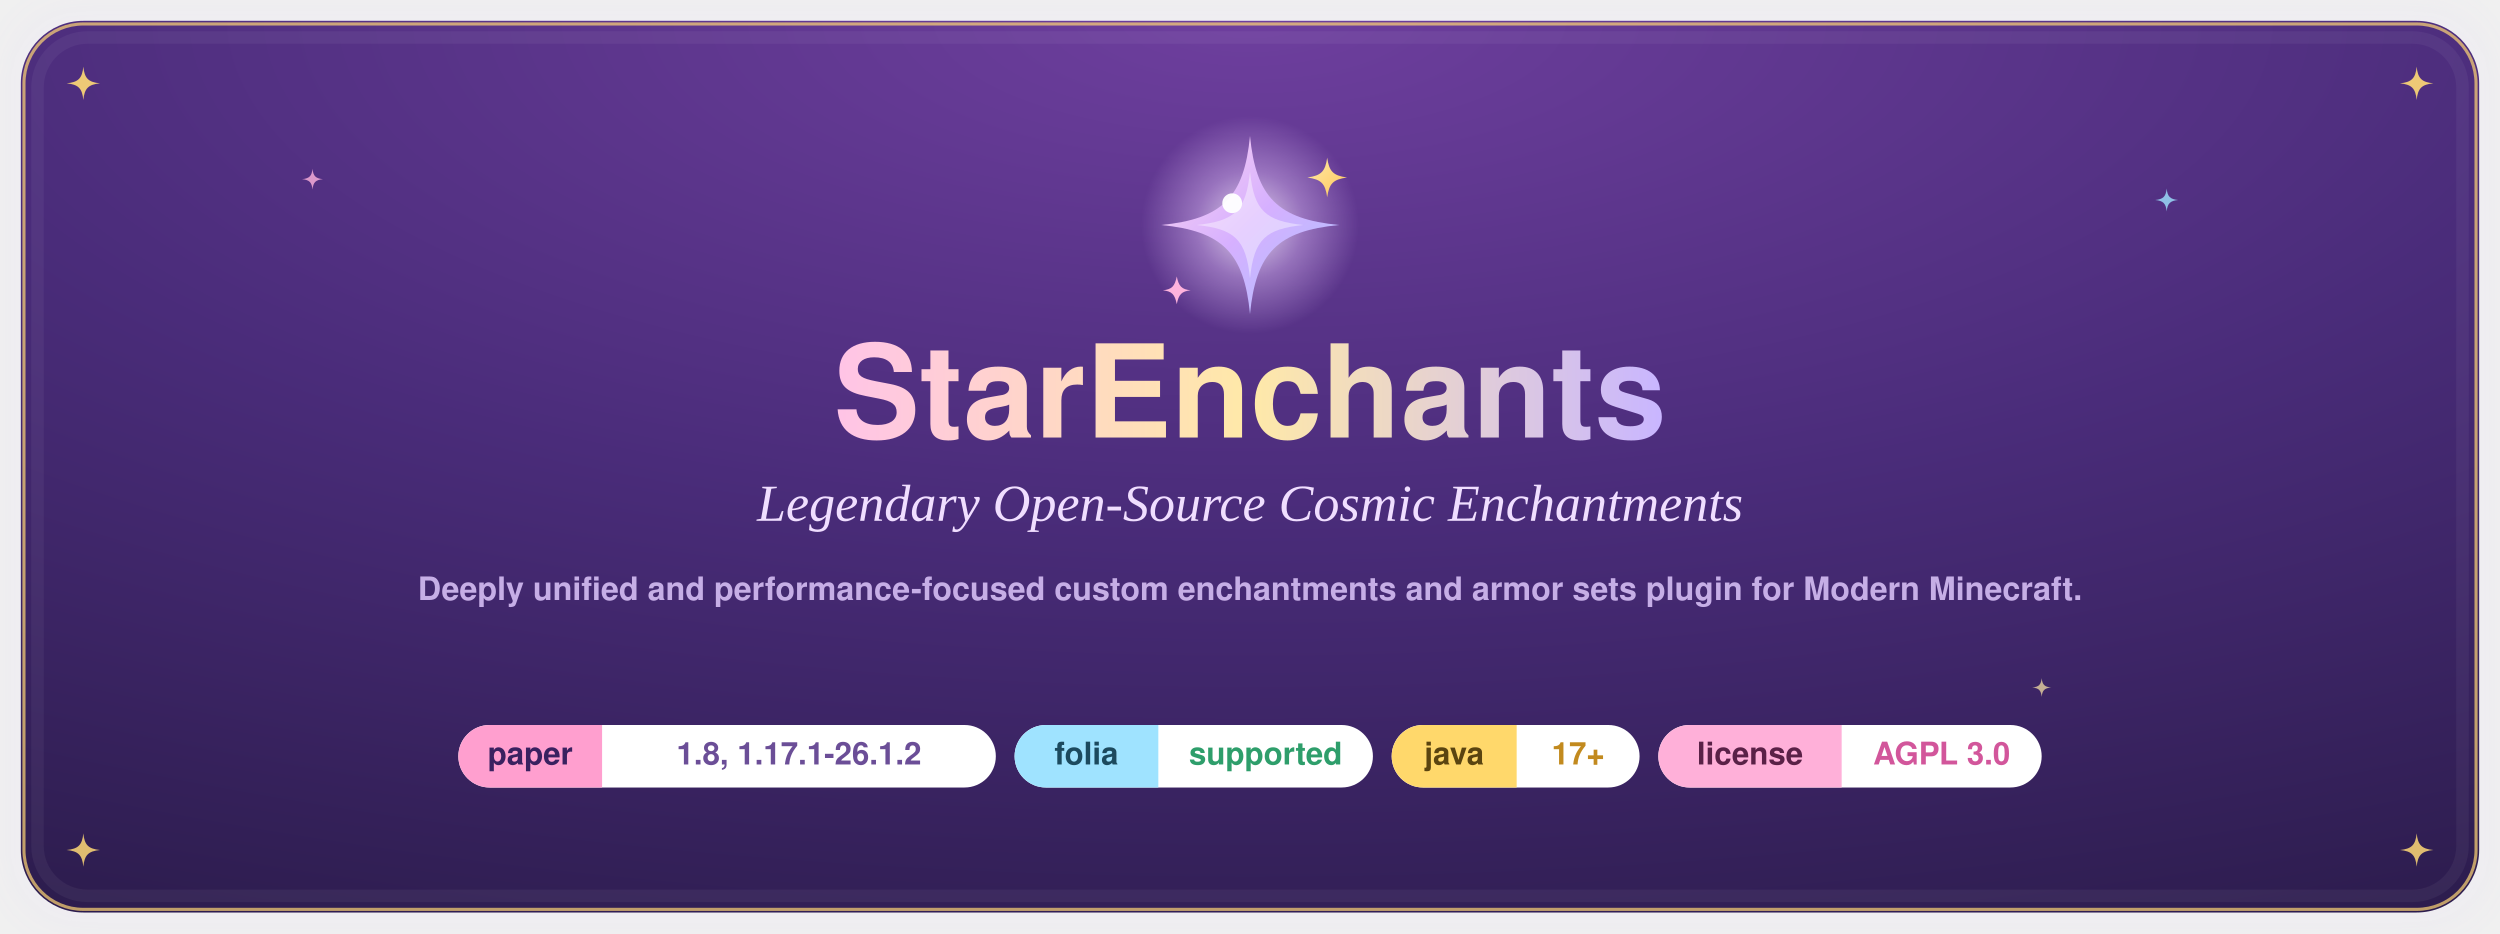
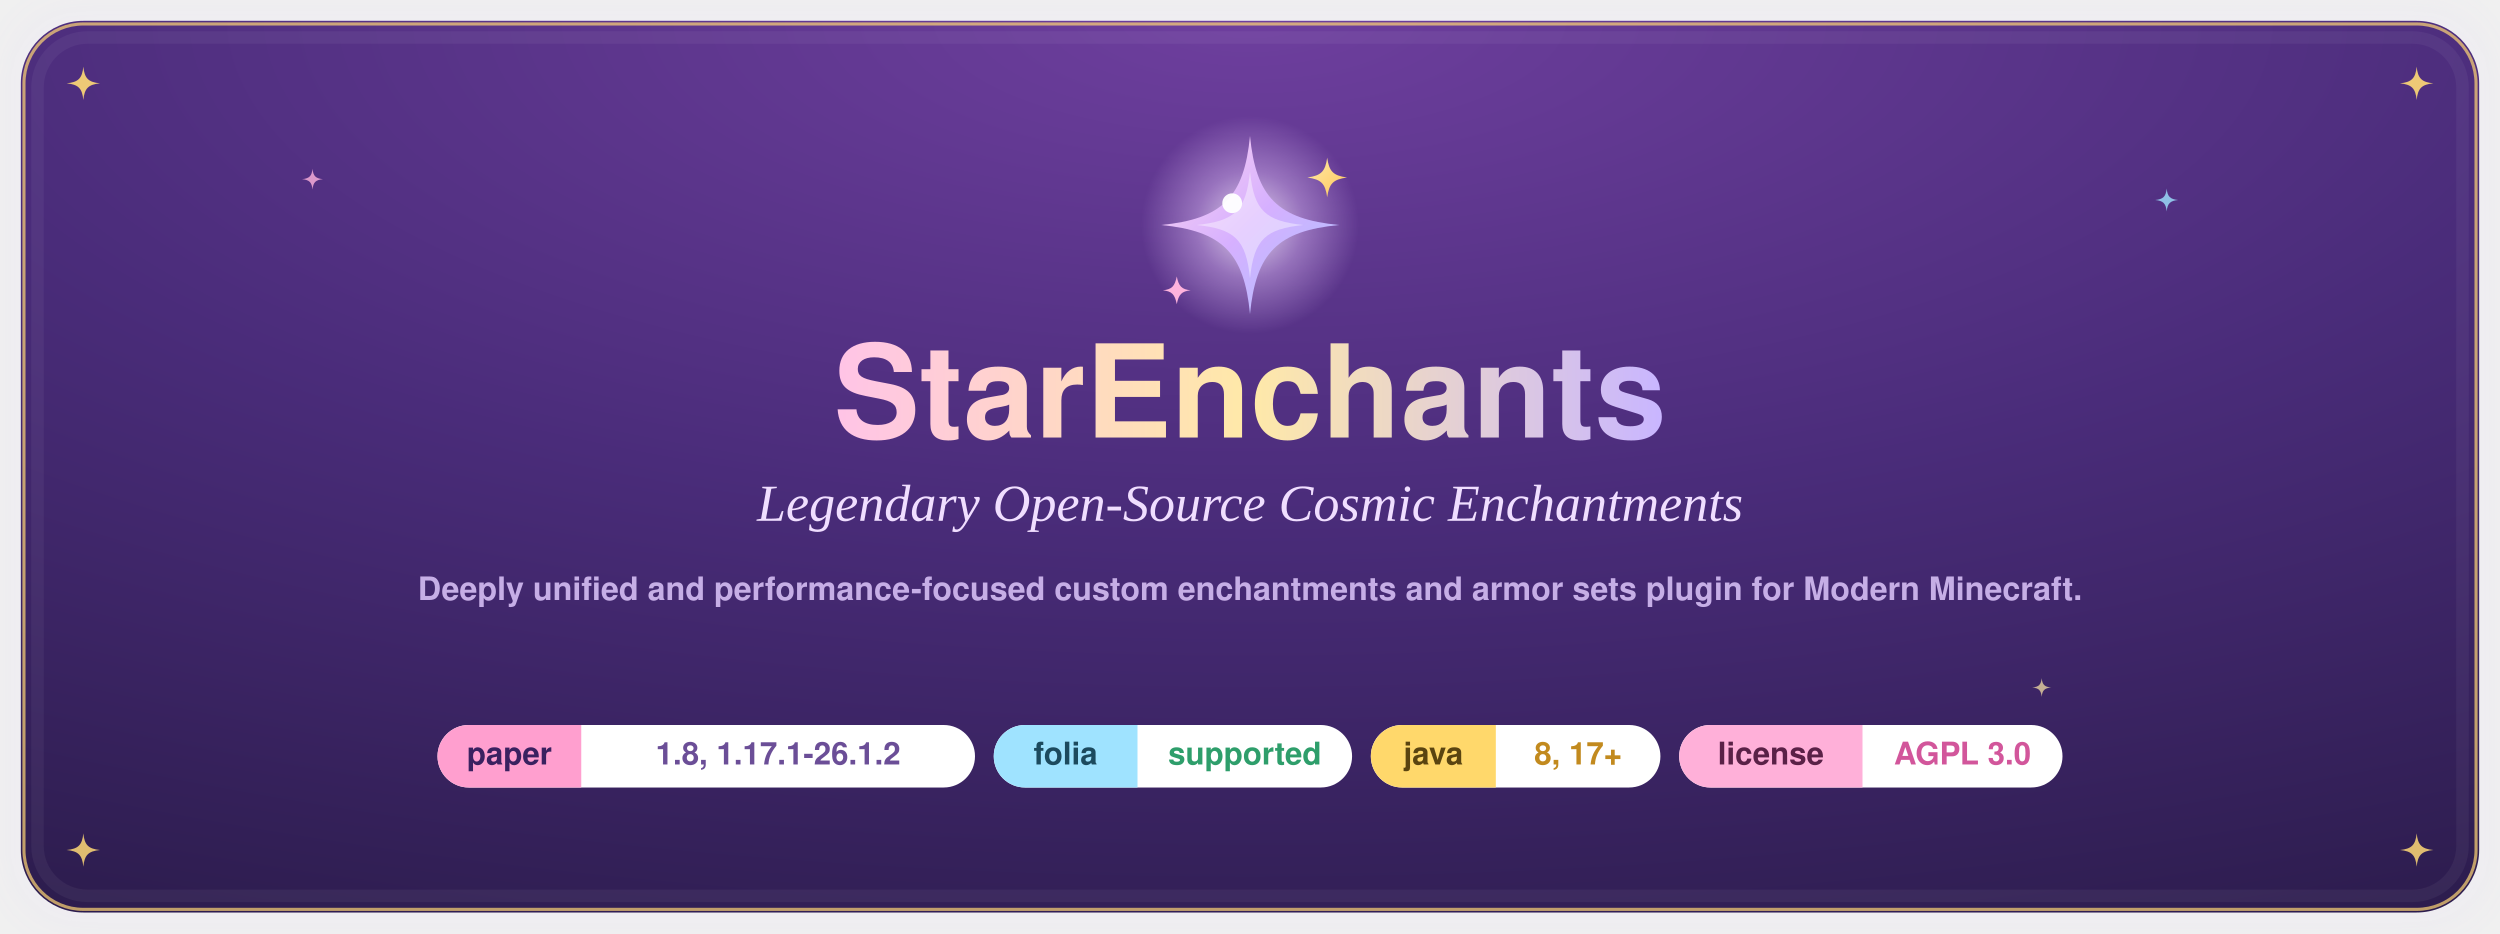
<svg xmlns="http://www.w3.org/2000/svg" width="1200" height="448" viewBox="0 0 1200 448" role="img" aria-label="StarEnchants — Deeply unified and performance-focused custom enchantments and armor sets plugin for Modern Minecraft.">
  <defs>
    <radialGradient id="card" cx="50%" cy="0%" r="115%">
      <stop offset="0" stop-color="#6E3F9E" />
      <stop offset="0.48" stop-color="#4A2C7A" />
      <stop offset="1" stop-color="#2A1B4A" />
    </radialGradient>
    <linearGradient id="wm" x1="0" y1="0" x2="1" y2="0">
      <stop offset="0" stop-color="#FFC4E6" />
      <stop offset="0.5" stop-color="#FFE9A8" />
      <stop offset="1" stop-color="#C9B6FF" />
    </linearGradient>
    <radialGradient id="hGlow" cx="50%" cy="50%" r="50%">
      <stop offset="0" stop-color="#FFFFFF" stop-opacity="0.85" />
      <stop offset="0.5" stop-color="#E9C9FF" stop-opacity="0.4" />
      <stop offset="1" stop-color="#E9C9FF" stop-opacity="0" />
    </radialGradient>
    <linearGradient id="hStar" x1="0" y1="0" x2="1" y2="1">
      <stop offset="0" stop-color="#FFD6EE" />
      <stop offset="0.5" stop-color="#D6B0FF" />
      <stop offset="1" stop-color="#A8C2FF" />
    </linearGradient>
    <linearGradient id="hGold" x1="0" y1="0" x2="1" y2="1">
      <stop offset="0" stop-color="#FFE9A8" />
      <stop offset="1" stop-color="#FFC75A" />
    </linearGradient>
    <filter id="og" x="-10%" y="-10%" width="120%" height="130%">
      <feGaussianBlur stdDeviation="9" />
    </filter>
  </defs>
  <rect x="10" y="10" width="1180" height="428" rx="30" fill="none" stroke="#C79BFF" stroke-opacity="0.45" stroke-width="2" filter="url(#og)" />
  <rect x="10" y="10" width="1180" height="428" rx="30" fill="url(#card)" />
  <rect x="11.5" y="11.5" width="1177" height="425" rx="28.5" fill="none" stroke="#FFD676" stroke-opacity="0.7" stroke-width="1.5" />
  <rect x="18" y="18" width="1164" height="412" rx="24" fill="none" stroke="#FFFFFF" stroke-opacity="0.05" stroke-width="6" />
  <path transform="translate(40 40) scale(0.800)" d="M0 -10 C0.7 -3 3 -0.7 10 0 C3 0.7 0.7 3 0 10 C-0.7 3 -3 0.7 -10 0 C-3 -0.7 -0.7 -3 0 -10 Z" fill="#FFD976" opacity="0.9" />
  <path transform="translate(1160 40) scale(0.800)" d="M0 -10 C0.7 -3 3 -0.7 10 0 C3 0.7 0.7 3 0 10 C-0.7 3 -3 0.7 -10 0 C-3 -0.7 -0.7 -3 0 -10 Z" fill="#FFD976" opacity="0.9" />
  <path transform="translate(40 408) scale(0.800)" d="M0 -10 C0.7 -3 3 -0.7 10 0 C3 0.7 0.7 3 0 10 C-0.7 3 -3 0.7 -10 0 C-3 -0.7 -0.7 -3 0 -10 Z" fill="#FFD976" opacity="0.85" />
  <path transform="translate(1160 408) scale(0.800)" d="M0 -10 C0.7 -3 3 -0.7 10 0 C3 0.7 0.7 3 0 10 C-0.7 3 -3 0.7 -10 0 C-3 -0.7 -0.7 -3 0 -10 Z" fill="#FFD976" opacity="0.85" />
  <path transform="translate(150 86) scale(0.500)" d="M0 -10 C0.7 -3 3 -0.7 10 0 C3 0.7 0.7 3 0 10 C-0.7 3 -3 0.7 -10 0 C-3 -0.7 -0.7 -3 0 -10 Z" fill="#FFB3DD" opacity="0.8" />
  <path transform="translate(1040 96) scale(0.550)" d="M0 -10 C0.7 -3 3 -0.7 10 0 C3 0.7 0.7 3 0 10 C-0.7 3 -3 0.7 -10 0 C-3 -0.7 -0.7 -3 0 -10 Z" fill="#9FE3FF" opacity="0.8" />
  <path transform="translate(250 360) scale(0.450)" d="M0 -10 C0.7 -3 3 -0.7 10 0 C3 0.7 0.7 3 0 10 C-0.7 3 -3 0.7 -10 0 C-3 -0.7 -0.7 -3 0 -10 Z" fill="#FFB3DD" opacity="0.7" />
  <path transform="translate(980 330) scale(0.450)" d="M0 -10 C0.7 -3 3 -0.7 10 0 C3 0.7 0.7 3 0 10 C-0.7 3 -3 0.7 -10 0 C-3 -0.7 -0.7 -3 0 -10 Z" fill="#FFE9A8" opacity="0.7" />
  <g transform="translate(544.90 52.90) scale(0.95)">
    <circle cx="58" cy="58" r="55" fill="url(#hGlow)" />
    <path d="M58 13 C61 44 72 55 103 58 C72 61 61 72 58 103 C55 72 44 61 13 58 C44 55 55 44 58 13 Z" fill="url(#hStar)" />
    <path d="M58 31 C60 51 66 56 85 58 C66 60 60 65 58 85 C56 65 50 60 31 58 C50 56 56 51 58 31 Z" fill="#FFFFFF" opacity="0.4" />
    <circle cx="49" cy="47" r="5" fill="#FFFFFF" opacity="0.95" />
    <path d="M97 24 C98 31 100 33 107 34 C100 35 98 37 97 44 C96 37 94 35 87 34 C94 33 96 31 97 24 Z" fill="url(#hGold)" />
    <path d="M21 84 C22 89 23.5 90.5 28 91 C23.5 91.5 22 93 21 98 C20 93 18.5 91.5 14 91 C18.5 90.5 20 89 21 84 Z" fill="#FFB3DD" />
  </g>
  <text x="600" y="210" font-family="'Trebuchet MS','Segoe UI',system-ui,-apple-system,Helvetica,Arial,sans-serif" font-size="62" font-weight="700" fill="url(#wm)" text-anchor="middle" dominant-baseline="alphabetic">StarEnchants</text>
  <text x="600" y="250" font-family="Georgia,'Times New Roman',serif" font-size="25" font-style="italic" fill="#F0DEFF" text-anchor="middle">Legendary Open-Source Cosmic Enchantments</text>
  <text x="600" y="288" font-family="'Trebuchet MS','Segoe UI',system-ui,-apple-system,Helvetica,Arial,sans-serif" font-size="15.5" font-weight="600" fill="#C6AEE6" text-anchor="middle">Deeply unified and performance-focused custom enchantments and armor sets plugin for Modern Minecraft.</text>
-   <g transform="translate(-105.5 0)">
+   <g transform="translate(-115.5 0)">
    <rect x="325.5" y="348" width="258" height="30" rx="15" fill="#FFFFFF" />
    <path d="M340.5 348 H394.5 V378 H340.5 A15 15 0 0 1 325.5 363 V363 A15 15 0 0 1 340.5 348 Z" fill="#FF9FCF" />
    <text x="360" y="363.5" font-family="'Trebuchet MS','Segoe UI',system-ui,-apple-system,Helvetica,Arial,sans-serif" font-size="15" font-weight="700" fill="#3A2160" text-anchor="middle" dominant-baseline="central">paper</text>
    <text x="489" y="363.5" font-family="'Trebuchet MS','Segoe UI',system-ui,-apple-system,Helvetica,Arial,sans-serif" font-size="15" font-weight="700" fill="#6B4E97" text-anchor="middle" dominant-baseline="central">1.8, 1.17.1-26.1.2</text>
    <rect x="592.5" y="348" width="172" height="30" rx="15" fill="#FFFFFF" />
    <path d="M607.5 348 H661.5 V378 H607.5 A15 15 0 0 1 592.5 363 V363 A15 15 0 0 1 607.5 348 Z" fill="#9FE3FF" />
    <text x="627" y="363.5" font-family="'Trebuchet MS','Segoe UI',system-ui,-apple-system,Helvetica,Arial,sans-serif" font-size="15" font-weight="700" fill="#1C4A5E" text-anchor="middle" dominant-baseline="central">folia</text>
    <text x="713" y="363.5" font-family="'Trebuchet MS','Segoe UI',system-ui,-apple-system,Helvetica,Arial,sans-serif" font-size="15" font-weight="700" fill="#2E9E6B" text-anchor="middle" dominant-baseline="central">supported</text>
-     <rect x="773.5" y="348" width="119" height="30" rx="15" fill="#FFFFFF" />
+     <rect x="773.5" y="348" width="139" height="30" rx="15" fill="#FFFFFF" />
    <path d="M788.5 348 H833.5 V378 H788.5 A15 15 0 0 1 773.5 363 V363 A15 15 0 0 1 788.5 348 Z" fill="#FFD86B" />
    <text x="803.5" y="363.5" font-family="'Trebuchet MS','Segoe UI',system-ui,-apple-system,Helvetica,Arial,sans-serif" font-size="15" font-weight="700" fill="#5A4410" text-anchor="middle" dominant-baseline="central">java</text>
-     <text x="863" y="363.5" font-family="'Trebuchet MS','Segoe UI',system-ui,-apple-system,Helvetica,Arial,sans-serif" font-size="15" font-weight="700" fill="#C28A1E" text-anchor="middle" dominant-baseline="central">17+</text>
-     <rect x="901.5" y="348" width="184" height="30" rx="15" fill="#FFFFFF" />
-     <path d="M916.5 348 H989.5 V378 H916.5 A15 15 0 0 1 901.5 363 V363 A15 15 0 0 1 916.5 348 Z" fill="#FFB0D9" />
-     <text x="945.5" y="363.5" font-family="'Trebuchet MS','Segoe UI',system-ui,-apple-system,Helvetica,Arial,sans-serif" font-size="15" font-weight="700" fill="#5A2147" text-anchor="middle" dominant-baseline="central">license</text>
-     <text x="1037.5" y="363.5" font-family="'Trebuchet MS','Segoe UI',system-ui,-apple-system,Helvetica,Arial,sans-serif" font-size="15" font-weight="700" fill="#D2569B" text-anchor="middle" dominant-baseline="central">AGPL 3.0</text>
+     <text x="873" y="363.5" font-family="'Trebuchet MS','Segoe UI',system-ui,-apple-system,Helvetica,Arial,sans-serif" font-size="15" font-weight="700" fill="#C28A1E" text-anchor="middle" dominant-baseline="central">8, 17+</text>
+     <rect x="921.5" y="348" width="184" height="30" rx="15" fill="#FFFFFF" />
+     <path d="M936.5 348 H1009.5 V378 H936.5 A15 15 0 0 1 921.5 363 V363 A15 15 0 0 1 936.5 348 Z" fill="#FFB0D9" />
+     <text x="965.5" y="363.5" font-family="'Trebuchet MS','Segoe UI',system-ui,-apple-system,Helvetica,Arial,sans-serif" font-size="15" font-weight="700" fill="#5A2147" text-anchor="middle" dominant-baseline="central">license</text>
+     <text x="1057.5" y="363.5" font-family="'Trebuchet MS','Segoe UI',system-ui,-apple-system,Helvetica,Arial,sans-serif" font-size="15" font-weight="700" fill="#D2569B" text-anchor="middle" dominant-baseline="central">AGPL 3.0</text>
  </g>
</svg>
